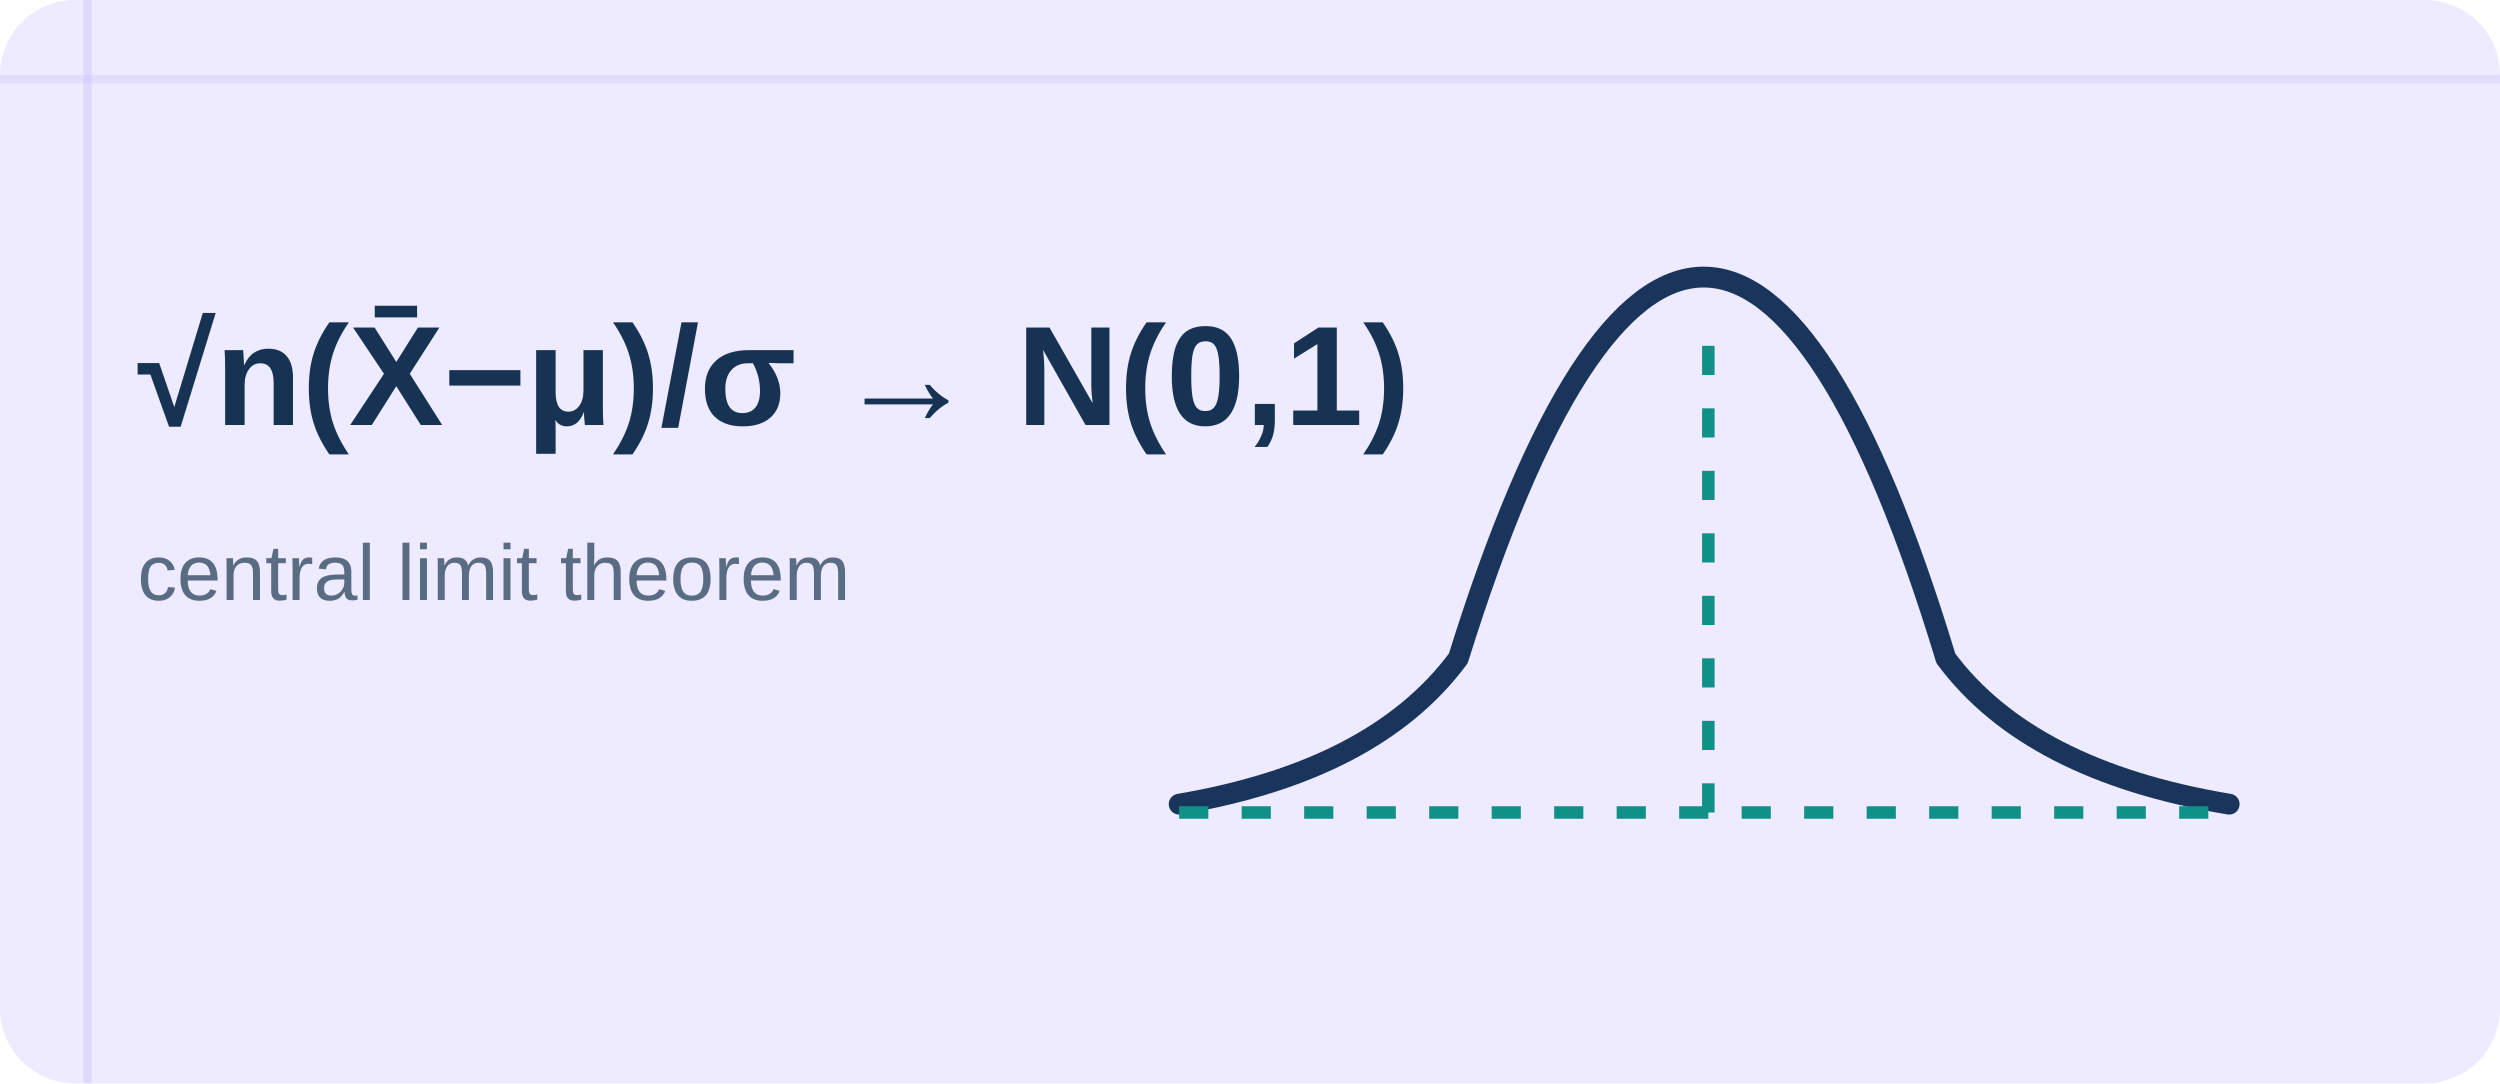
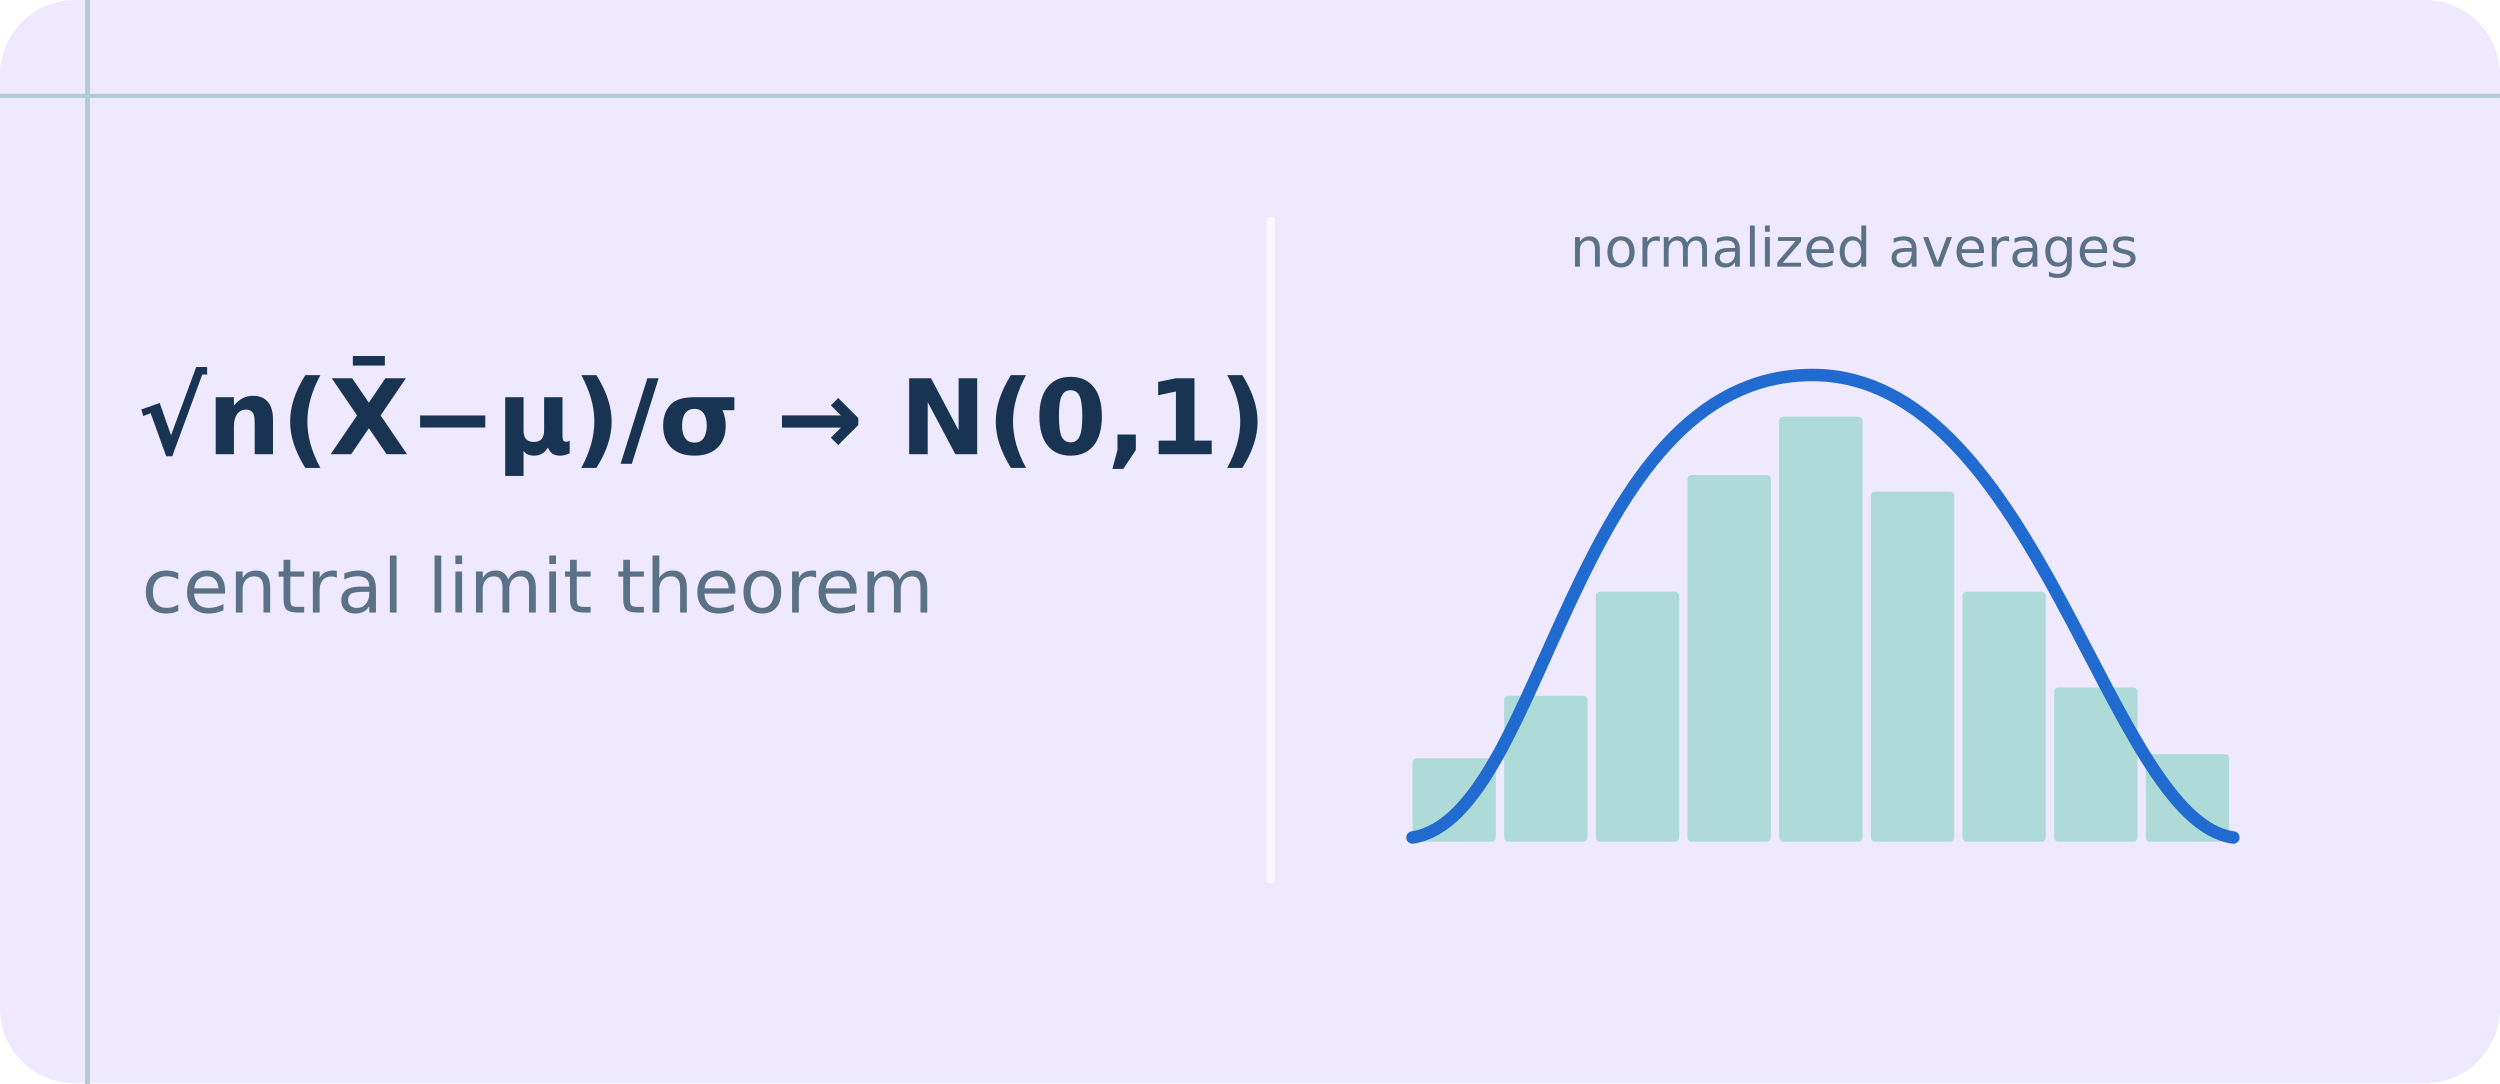
<svg xmlns="http://www.w3.org/2000/svg" viewBox="0 0 600 260" role="img" aria-labelledby="title">
-   <rect width="600" height="260" rx="18" fill="#eeeaff" />
-   <path d="M0 19 L600 19" stroke="#cfc4fa" stroke-opacity=".35" stroke-width="2" />
-   <path d="M21 0 V260" stroke="#cfc4fa" stroke-opacity=".45" stroke-width="2" />
-   <text x="33" y="102" fill="#173354" font-size="34" font-family="Trebuchet MS,Segoe UI,Arial,sans-serif" font-weight="700">√n(X̄−μ)/σ → N(0,1)</text>
-   <text x="33" y="144" fill="#5a6c83" font-size="19" font-family="Trebuchet MS,Segoe UI,Arial,sans-serif">central limit theorem</text>
-   <path d="M283 193 Q330 185 350 158 C388 36 430 36 467 158 Q487 185 535 193" stroke="#1a355b" stroke-width="5" fill="none" stroke-linecap="round" stroke-linejoin="round" />
-   <path d="M283 195 H535 M410 195 V75" stroke="#0f9187" stroke-width="3" stroke-dasharray="7 8" fill="none" />
+   <rect x="0" y="0" width="600" height="260" rx="18" fill="#eee9ff" stroke="none" stroke-width="2" />
+   <line x1="0" y1="23" x2="600" y2="23" stroke="#b3cbd6" stroke-width="1" stroke-linecap="round" />
+   <line x1="21" y1="0" x2="21" y2="260" stroke="#b3cbd6" stroke-width="1.2" stroke-linecap="round" />
+   <text x="33" y="109" text-anchor="start" font-family="Trebuchet MS, Segoe UI, DejaVu Sans, Arial, sans-serif" font-size="25" font-weight="700" fill="#183452">√n(X̄−μ)/σ → N(0,1)</text>
+   <text x="34" y="147" text-anchor="start" font-family="Trebuchet MS, Segoe UI, DejaVu Sans, Arial, sans-serif" font-size="18" font-weight="500" fill="#5b7187">central limit theorem</text>
+   <line x1="305" y1="53" x2="305" y2="211" stroke="#ffffffaa" stroke-width="2" stroke-linecap="round" />
+   <rect x="339" y="182" width="20" height="20" rx="1" fill="#aedbd8" stroke="none" stroke-width="2" />
+   <rect x="361" y="167" width="20" height="35" rx="1" fill="#aedbd8" stroke="none" stroke-width="2" />
+   <rect x="383" y="142" width="20" height="60" rx="1" fill="#aedbd8" stroke="none" stroke-width="2" />
+   <rect x="405" y="114" width="20" height="88" rx="1" fill="#aedbd8" stroke="none" stroke-width="2" />
+   <rect x="427" y="100" width="20" height="102" rx="1" fill="#aedbd8" stroke="none" stroke-width="2" />
+   <rect x="449" y="118" width="20" height="84" rx="1" fill="#aedbd8" stroke="none" stroke-width="2" />
+   <rect x="471" y="142" width="20" height="60" rx="1" fill="#aedbd8" stroke="none" stroke-width="2" />
+   <rect x="493" y="165" width="20" height="37" rx="1" fill="#aedbd8" stroke="none" stroke-width="2" />
+   <rect x="515" y="181" width="20" height="21" rx="1" fill="#aedbd8" stroke="none" stroke-width="2" />
+   <path d="M339 201 C371 196 377 90 435 90 C489 90 506 197 536 201" stroke="#216bd0" stroke-width="3" fill="none" stroke-linecap="round" stroke-linejoin="round" />
+   <text x="445" y="64" text-anchor="middle" font-family="Trebuchet MS, Segoe UI, DejaVu Sans, Arial, sans-serif" font-size="13" font-weight="500" fill="#5b7187">normalized averages</text>
</svg>
